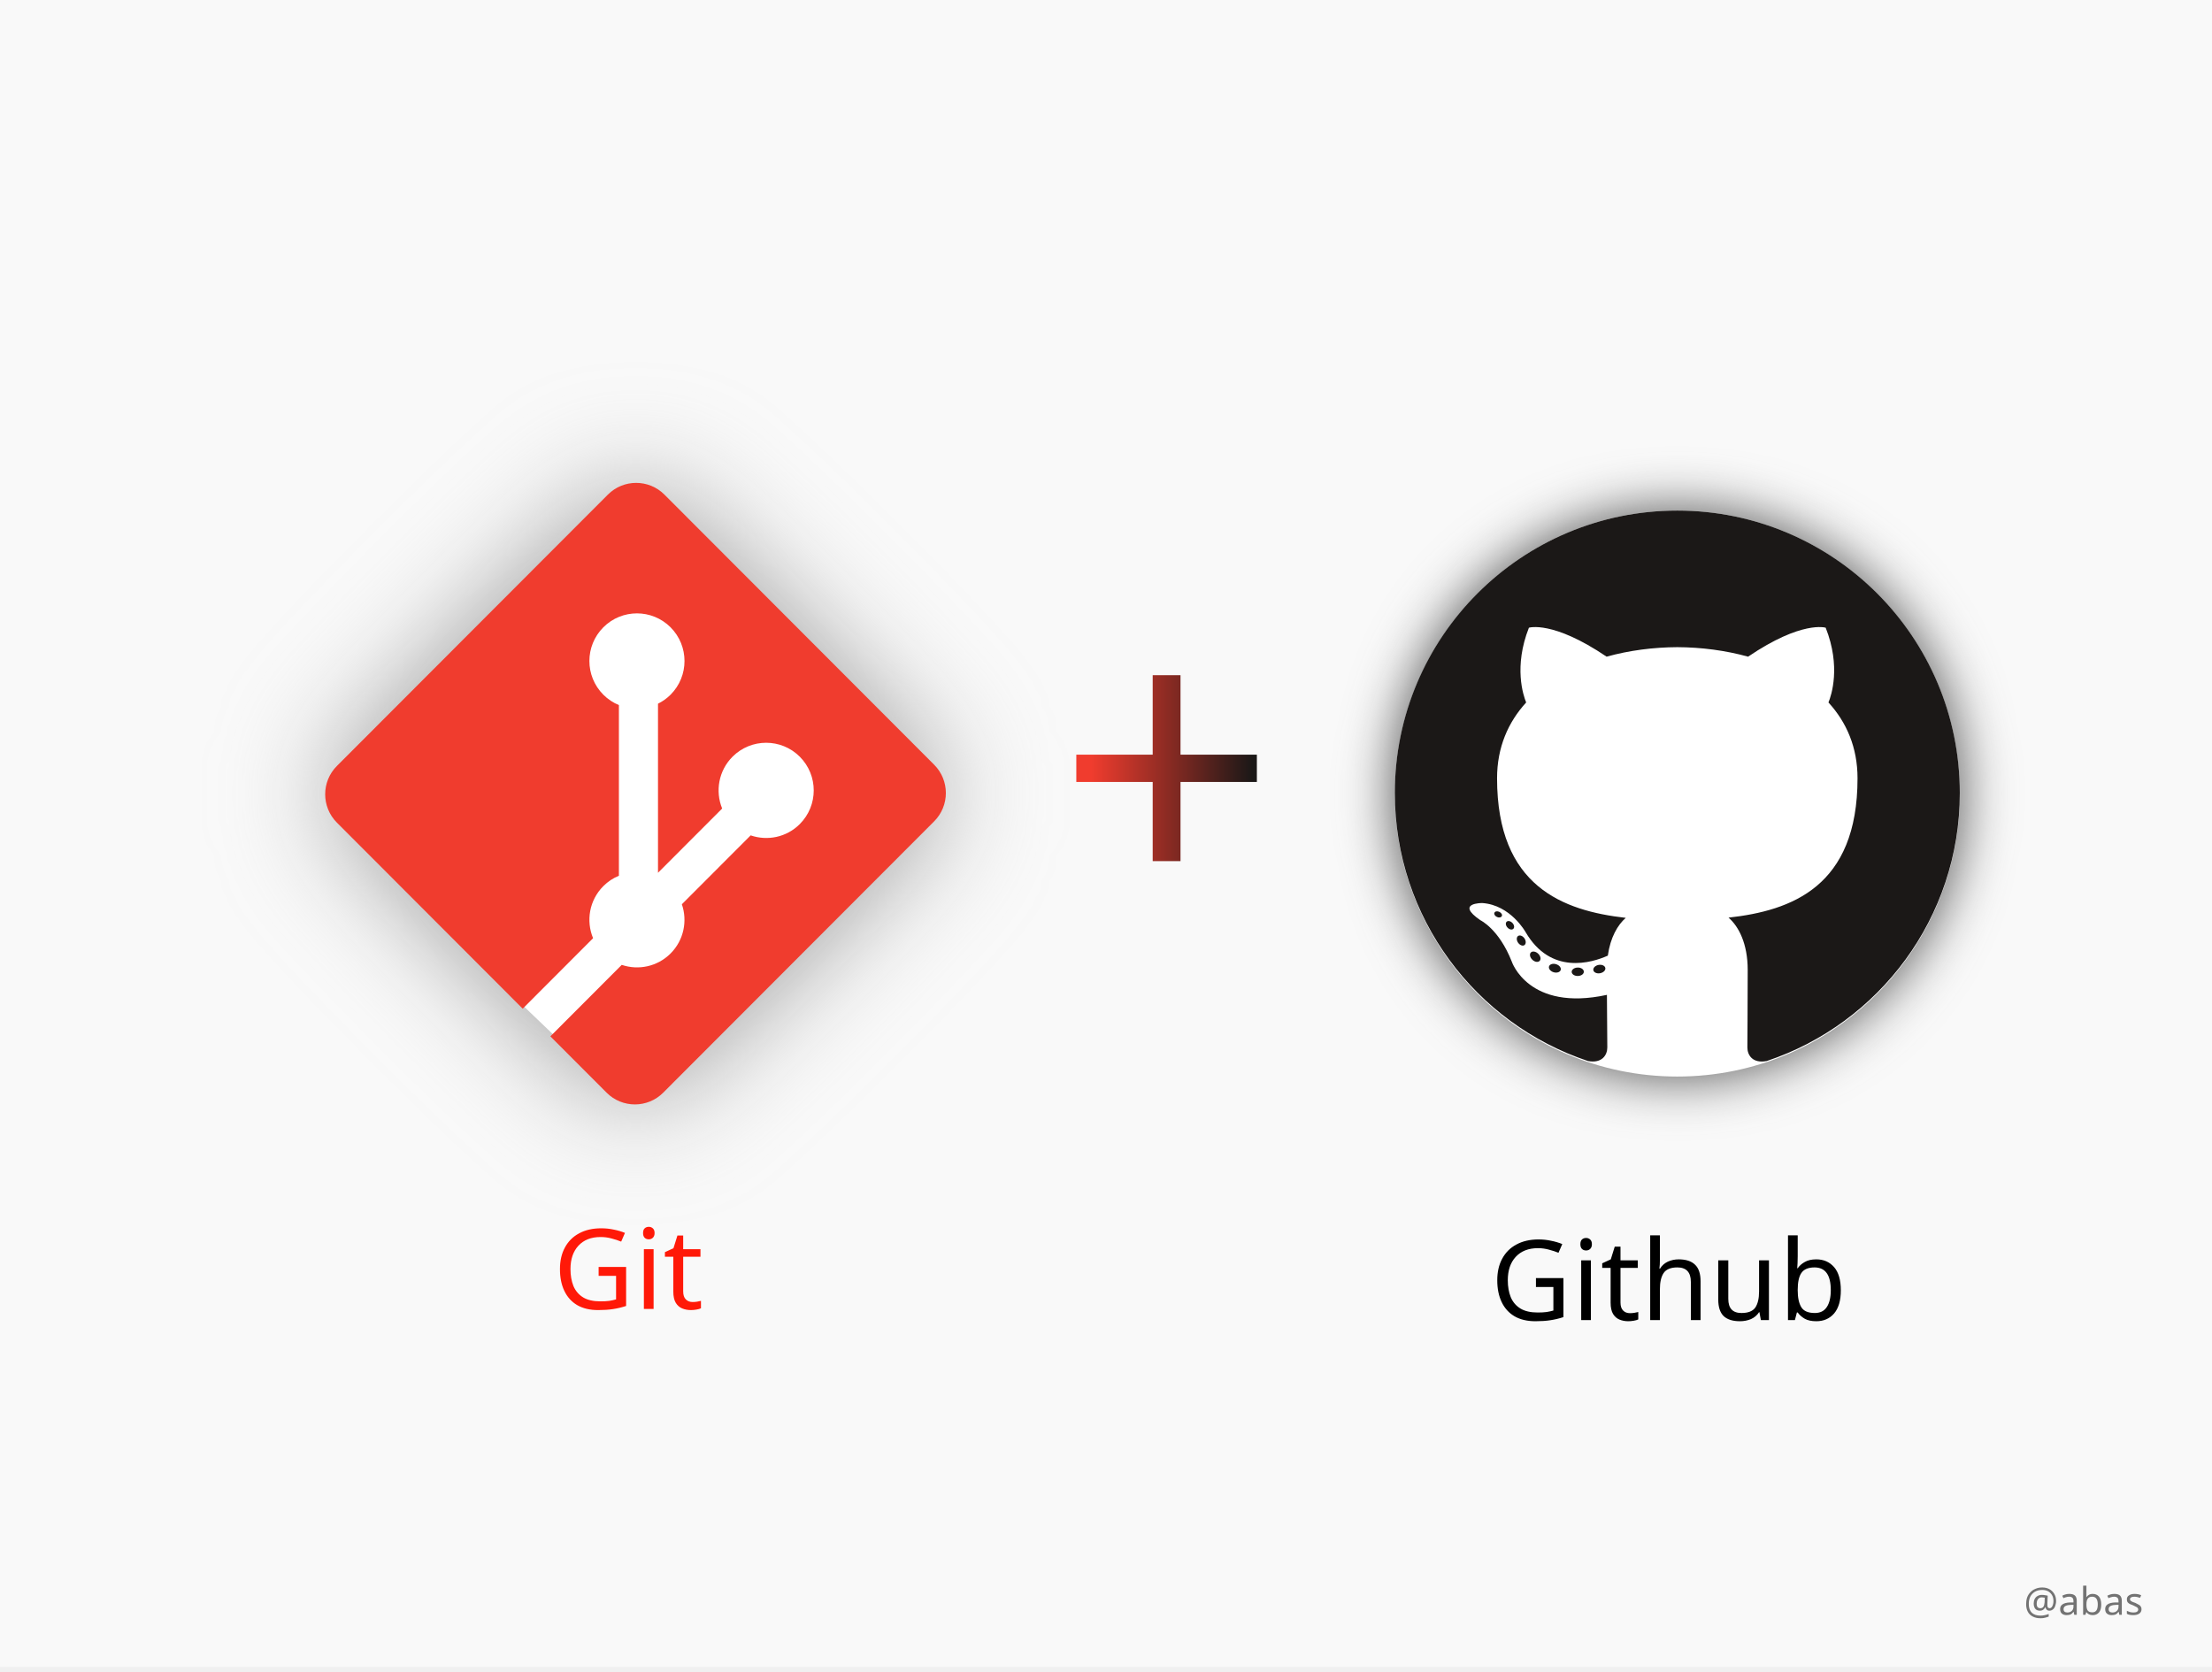
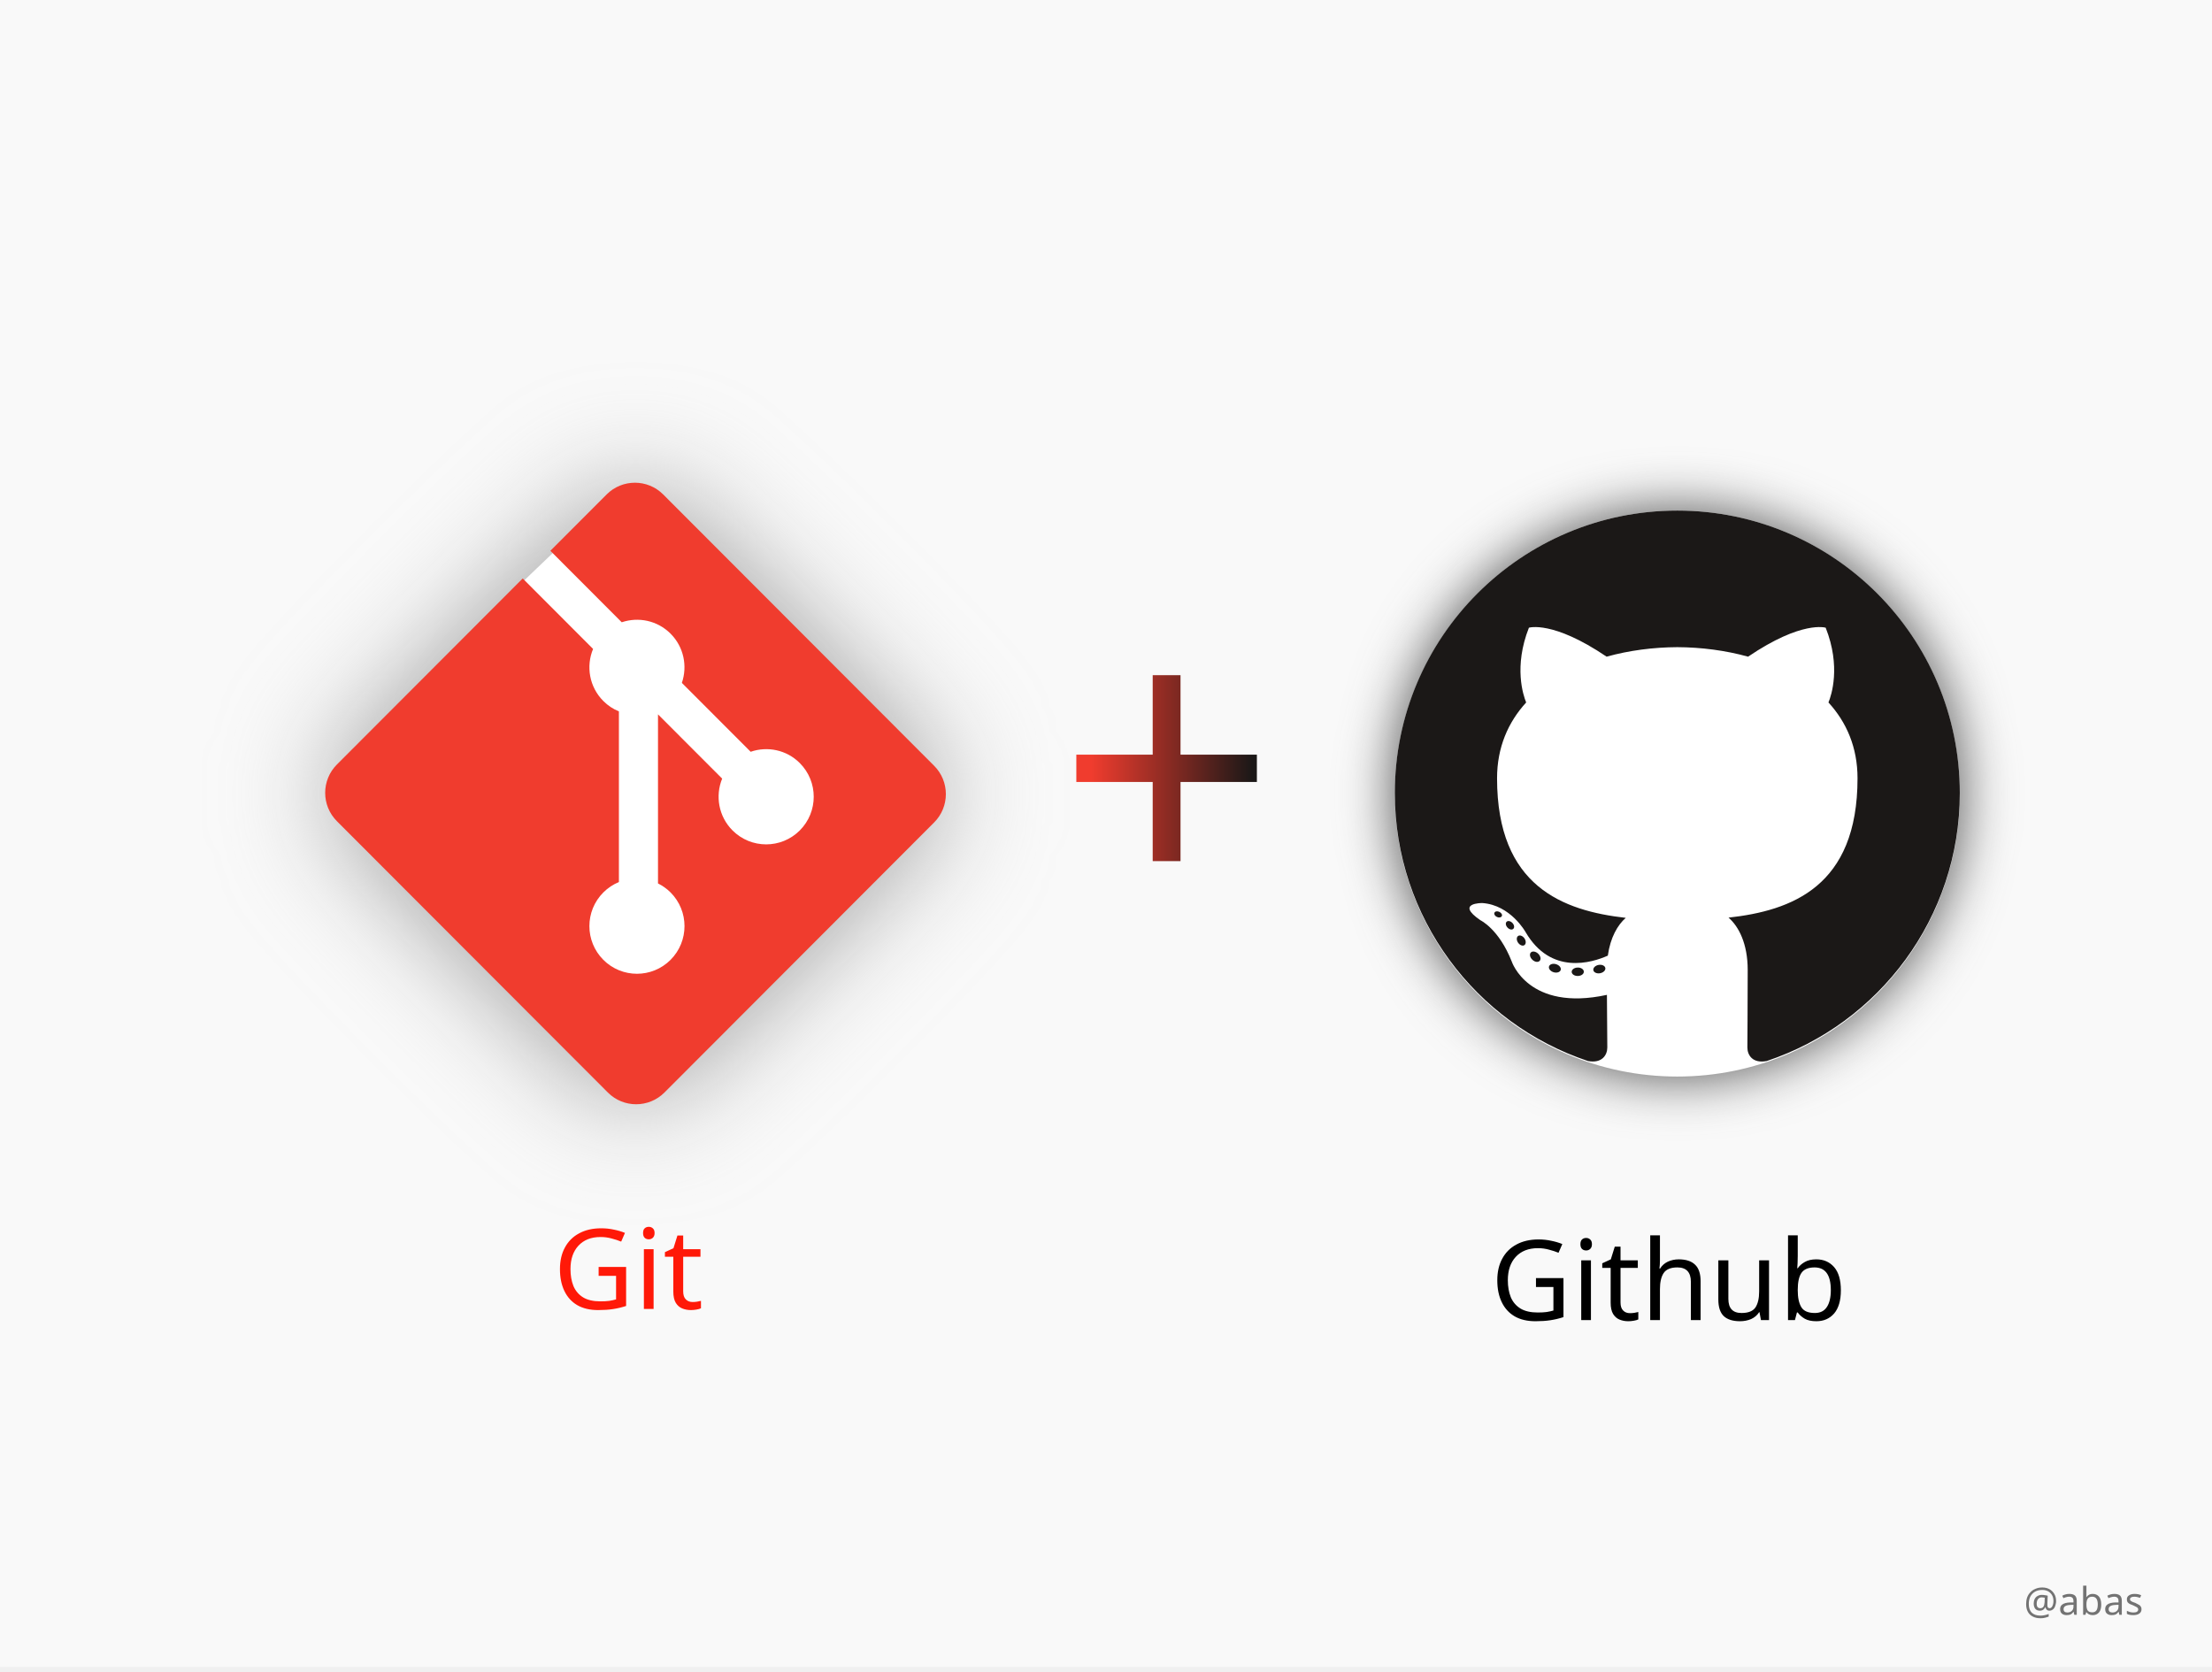
<svg xmlns="http://www.w3.org/2000/svg" xmlns:xlink="http://www.w3.org/1999/xlink" width="793.701" height="600" viewBox="0 0 210 158.75" version="1.1" id="svg8">
  <defs id="defs2">
    <linearGradient id="linearGradient1419">
      <stop style="stop-color:#f03c2e;stop-opacity:1" offset="0" id="stop1415" />
      <stop style="stop-color:#1b1817;stop-opacity:1" offset="1" id="stop1417" />
    </linearGradient>
    <clipPath id="clipPath833" clipPathUnits="userSpaceOnUse">
      <path id="path831" d="M 0,551.986 H 530.973 V 0 H 0 Z" />
    </clipPath>
    <filter style="color-interpolation-filters:sRGB" id="filter2193" x="-0.115" width="1.231" y="-0.115" height="1.23">
      <feGaussianBlur stdDeviation="2.047" id="feGaussianBlur2195" />
    </filter>
    <path d="M0,1173.333 L2000,1173.333 L2000,0 L0,0 L0,1173.333 L0,1173.333 Z" id="path-1" />
    <path d="M0,1173.333 L2000,1173.333 L2000,0 L0,0 L0,1173.333 L0,1173.333 Z" id="path-1-8" />
    <filter style="color-interpolation-filters:sRGB" id="filter1360" x="-0.222" width="1.444" y="-0.222" height="1.444">
      <feGaussianBlur stdDeviation="2.998" id="feGaussianBlur1362" />
    </filter>
-     <linearGradient xlink:href="#linearGradient1419" id="linearGradient1421" x1="110.382" y1="207.197" x2="125.724" y2="207.197" gradientUnits="userSpaceOnUse" />
+     <linearGradient xlink:href="#linearGradient1419" id="linearGradient1421" x1="110.382" y1="207.197" x2="125.724" y2="207.197" gradientUnits="userSpaceOnUse" gradientTransform="translate(-6.801551,7.340058)" />
  </defs>
  <g id="layer1" transform="translate(0,-138.25)">
    <rect style="opacity:1;fill:#f9f9f9;fill-opacity:1;stroke:none;stroke-width:5.392;stroke-linecap:round;stroke-linejoin:round;stroke-miterlimit:4;stroke-dasharray:none;stroke-opacity:1" id="rect3387" width="210.076" height="158.277" x="0" y="138.25" />
    <text xml:space="preserve" style="font-style:normal;font-weight:normal;font-size:3.64px;line-height:125%;font-family:sans-serif;letter-spacing:0px;word-spacing:0px;fill:#1a1a1a;fill-opacity:0.6;stroke:none;stroke-width:0.091px;stroke-linecap:butt;stroke-linejoin:miter;stroke-opacity:1" x="192.136" y="291.578" id="text3385">
      <tspan id="tspan3383" x="192.136" y="291.578" style="fill:#1a1a1a;fill-opacity:0.6;stroke-width:0.091px">@abas</tspan>
    </text>
-     <g id="g1456" transform="translate(-6.801551,7.340058)">
-       <g transform="translate(-9.425082)" id="g1409">
-         <g id="g1368">
-           <path style="opacity:1;fill:#999999;fill-opacity:1;stroke:none;stroke-width:0.265;stroke-linecap:round;stroke-linejoin:round;stroke-miterlimit:4;stroke-dasharray:none;stroke-opacity:1;filter:url(#filter1360)" id="path1186" d="m 75.254,222.525 c -1.039,0 -16.204,-15.164 -16.204,-16.204 0,-1.039 15.164,-16.204 16.204,-16.204 1.039,0 16.204,15.164 16.204,16.204 0,1.039 -15.164,16.204 -16.204,16.204 z" transform="matrix(1.816482,0,0,1.819315,-60.13501,-169.1027)" />
-           <g id="g1306">
-             <path style="opacity:1;fill:#ffffff;fill-opacity:1;stroke:none;stroke-width:0.265;stroke-linecap:round;stroke-linejoin:round;stroke-miterlimit:4;stroke-dasharray:none;stroke-opacity:1" id="path1147" d="m 75.254,222.525 c -1.039,0 -16.204,-15.164 -16.204,-16.204 0,-1.039 15.164,-16.204 16.204,-16.204 1.039,0 16.204,15.164 16.204,16.204 0,1.039 -15.164,16.204 -16.204,16.204 z" transform="matrix(1.816482,0,0,1.819315,-60.13501,-169.1027)" />
-             <path id="path3198" style="fill:#f03c2e;stroke:none;stroke-width:0.115" d="m 104.913,208.897 -25.727,25.767 c -1.481,1.484 -3.884,1.484 -5.367,0 l -5.342,-5.351 6.776,-6.787 c 1.575,0.533 3.381,0.175 4.636,-1.082 1.263,-1.265 1.616,-3.09 1.071,-4.673 l 6.532,-6.541 c 1.581,0.546 3.403,0.193 4.665,-1.073 1.763,-1.766 1.763,-4.628 0,-6.395 -1.765,-1.767 -4.622,-1.767 -6.388,0 -1.326,1.33 -1.654,3.282 -0.982,4.919 l -6.092,6.101 v -16.055 c 0.43,-0.213 0.835,-0.497 1.194,-0.855 1.763,-1.766 1.763,-4.628 0,-6.397 -1.763,-1.766 -4.623,-1.766 -6.385,0 -1.763,1.769 -1.763,4.631 0,6.397 0.436,0.436 0.941,0.766 1.479,0.987 v 16.204 c -0.539,0.221 -1.042,0.548 -1.479,0.987 -1.336,1.337 -1.657,3.301 -0.972,4.944 l -6.681,6.692 -17.641,-17.668 c -1.482,-1.486 -1.482,-3.892 0,-5.377 l 25.728,-25.767 c 1.481,-1.484 3.883,-1.484 5.367,0 l 25.607,25.647 c 1.482,1.485 1.482,3.893 0,5.377" />
-           </g>
+     <g id="g1368" transform="matrix(1,0,0,-1,-16.22663,419.8623)">
+       <path style="opacity:1;fill:#999999;fill-opacity:1;stroke:none;stroke-width:0.265;stroke-linecap:round;stroke-linejoin:round;stroke-miterlimit:4;stroke-dasharray:none;stroke-opacity:1;filter:url(#filter1360)" id="path1186" d="m 75.254,222.525 c -1.039,0 -16.204,-15.164 -16.204,-16.204 0,-1.039 15.164,-16.204 16.204,-16.204 1.039,0 16.204,15.164 16.204,16.204 0,1.039 -15.164,16.204 -16.204,16.204 z" transform="matrix(1.816482,0,0,1.819315,-60.13501,-169.1027)" />
+       <g id="g1306">
+         <path style="opacity:1;fill:#ffffff;fill-opacity:1;stroke:none;stroke-width:0.265;stroke-linecap:round;stroke-linejoin:round;stroke-miterlimit:4;stroke-dasharray:none;stroke-opacity:1" id="path1147" d="m 75.254,222.525 c -1.039,0 -16.204,-15.164 -16.204,-16.204 0,-1.039 15.164,-16.204 16.204,-16.204 1.039,0 16.204,15.164 16.204,16.204 0,1.039 -15.164,16.204 -16.204,16.204 z" transform="matrix(1.816482,0,0,1.819315,-60.13501,-169.1027)" />
+         <path id="path3198" style="fill:#f03c2e;stroke:none;stroke-width:0.115" d="m 104.913,208.897 -25.727,25.767 c -1.481,1.484 -3.884,1.484 -5.367,0 l -5.342,-5.351 6.776,-6.787 c 1.575,0.533 3.381,0.175 4.636,-1.082 1.263,-1.265 1.616,-3.09 1.071,-4.673 l 6.532,-6.541 c 1.581,0.546 3.403,0.193 4.665,-1.073 1.763,-1.766 1.763,-4.628 0,-6.395 -1.765,-1.767 -4.622,-1.767 -6.388,0 -1.326,1.33 -1.654,3.282 -0.982,4.919 l -6.092,6.101 v -16.055 c 0.43,-0.213 0.835,-0.497 1.194,-0.855 1.763,-1.766 1.763,-4.628 0,-6.397 -1.763,-1.766 -4.623,-1.766 -6.385,0 -1.763,1.769 -1.763,4.631 0,6.397 0.436,0.436 0.941,0.766 1.479,0.987 v 16.204 c -0.539,0.221 -1.042,0.548 -1.479,0.987 -1.336,1.337 -1.657,3.301 -0.972,4.944 l -6.681,6.692 -17.641,-17.668 c -1.482,-1.486 -1.482,-3.892 0,-5.377 l 25.728,-25.767 c 1.481,-1.484 3.883,-1.484 5.367,0 l 25.607,25.647 c 1.482,1.485 1.482,3.893 0,5.377" />
+       </g>
+     </g>
+     <text xml:space="preserve" style="font-style:normal;font-weight:normal;font-size:10.583px;line-height:125%;font-family:sans-serif;letter-spacing:0px;word-spacing:0px;fill:#ff1908;fill-opacity:1;stroke:none;stroke-width:0.265px;stroke-linecap:butt;stroke-linejoin:miter;stroke-opacity:1" x="52.52" y="262.536" id="text1372">
+       <tspan id="tspan1370" x="52.52" y="262.536" style="fill:#ff1908;fill-opacity:1;stroke-width:0.265px">Git</tspan>
+     </text>
+     <g id="g2216" transform="matrix(1.258886,0,0,1.258886,95.95332,-60.60173)">
+       <ellipse style="opacity:1;fill:#4d4d4d;fill-opacity:1;stroke:none;stroke-width:2.002;stroke-linecap:round;stroke-linejoin:round;stroke-miterlimit:4;stroke-dasharray:none;stroke-opacity:1;filter:url(#filter2193)" id="ellipse2015" cx="50.271" cy="217.814" rx="21.304" ry="21.344" />
+       <ellipse ry="21.344" rx="21.304" cy="217.814" cx="50.271" id="path1967" style="opacity:1;fill:#ffffff;fill-opacity:1;stroke:none;stroke-width:2.002;stroke-linecap:round;stroke-linejoin:round;stroke-miterlimit:4;stroke-dasharray:none;stroke-opacity:1" />
+       <g transform="translate(-125.8661,37.04167)" id="g1965">
+         <g id="g839" transform="matrix(0.3527778,0,0,-0.3527778,176.1369,159.4279)">
+           <path d="m 0,0 c -33.347,0 -60.388,-27.035 -60.388,-60.388 0,-26.68 17.303,-49.316 41.297,-57.301 3.018,-0.559 4.126,1.31 4.126,2.905 0,1.439 -0.056,6.197 -0.082,11.243 -16.8,-3.653 -20.345,7.125 -20.345,7.125 -2.747,6.979 -6.705,8.836 -6.705,8.836 -5.479,3.748 0.413,3.671 0.413,3.671 6.064,-0.426 9.257,-6.224 9.257,-6.224 5.386,-9.231 14.127,-6.562 17.573,-5.019 0.543,3.902 2.107,6.567 3.834,8.075 -13.413,1.526 -27.513,6.705 -27.513,29.844 0,6.592 2.359,11.98 6.222,16.209 -0.627,1.521 -2.694,7.663 0.586,15.981 0,0 5.071,1.622 16.61,-6.191 4.817,1.338 9.983,2.009 15.115,2.033 5.132,-0.024 10.302,-0.695 15.128,-2.033 11.526,7.813 16.59,6.191 16.59,6.191 3.287,-8.318 1.22,-14.46 0.593,-15.981 3.872,-4.229 6.214,-9.617 6.214,-16.209 0,-23.195 -14.127,-28.301 -27.574,-29.796 2.166,-1.874 4.096,-5.549 4.096,-11.183 0,-8.08 -0.069,-14.583 -0.069,-16.572 0,-1.608 1.086,-3.49 4.147,-2.898 23.982,7.994 41.263,30.622 41.263,57.294 C 60.388,-27.035 33.351,0 0,0" style="fill:#1b1817;fill-opacity:1;fill-rule:evenodd;stroke:none" id="path841" />
        </g>
-         <text xml:space="preserve" style="font-style:normal;font-weight:normal;font-size:10.583px;line-height:125%;font-family:sans-serif;letter-spacing:0px;word-spacing:0px;fill:#ff1908;fill-opacity:1;stroke:none;stroke-width:0.265px;stroke-linecap:butt;stroke-linejoin:miter;stroke-opacity:1" x="68.746" y="255.196" id="text1372">
-           <tspan id="tspan1370" x="68.746" y="255.196" style="fill:#ff1908;fill-opacity:1;stroke-width:0.265px">Git</tspan>
-         </text>
+         <g id="g843" transform="matrix(0.3527778,0,0,-0.3527778,162.9022,190.0148)">
+           <path d="m 0,0 c -0.133,-0.301 -0.605,-0.391 -1.035,-0.185 -0.439,0.198 -0.684,0.607 -0.542,0.908 0.13,0.308 0.602,0.394 1.04,0.188 C -0.099,0.714 0.151,0.301 0,0" style="fill:#1b1817;fill-opacity:1;fill-rule:nonzero;stroke:none" id="path845" />
+         </g>
+         <g id="g847" transform="matrix(0.3527778,0,0,-0.3527778,163.7652,190.9774)">
+           <path d="M 0,0 C -0.288,-0.267 -0.852,-0.143 -1.233,0.279 -1.629,0.7 -1.702,1.264 -1.41,1.534 -1.113,1.801 -0.567,1.676 -0.172,1.255 0.224,0.829 0.301,0.271 0,0" style="fill:#1b1817;fill-opacity:1;fill-rule:nonzero;stroke:none" id="path849" />
+         </g>
+         <g id="g851" transform="matrix(0.3527778,0,0,-0.3527778,164.6052,192.2042)">
+           <path d="M 0,0 C -0.37,-0.258 -0.976,-0.017 -1.35,0.52 -1.72,1.058 -1.72,1.702 -1.341,1.96 -0.967,2.218 -0.37,1.985 0.009,1.453 0.378,0.907 0.378,0.263 0,0" style="fill:#1b1817;fill-opacity:1;fill-rule:nonzero;stroke:none" id="path853" />
+         </g>
+         <g id="g855" transform="matrix(0.3527778,0,0,-0.3527778,165.7558,193.3896)">
+           <path d="M 0,0 C -0.331,-0.365 -1.036,-0.267 -1.552,0.232 -2.08,0.718 -2.227,1.409 -1.896,1.774 -1.56,2.14 -0.851,2.037 -0.331,1.543 0.193,1.057 0.352,0.361 0,0" style="fill:#1b1817;fill-opacity:1;fill-rule:nonzero;stroke:none" id="path857" />
+         </g>
+         <g id="g859" transform="matrix(0.3527778,0,0,-0.3527778,167.3433,194.0779)">
+           <path d="m 0,0 c -0.147,-0.473 -0.825,-0.687 -1.509,-0.486 -0.683,0.207 -1.13,0.76 -0.992,1.238 0.142,0.476 0.824,0.7 1.513,0.485 C -0.306,1.031 0.142,0.481 0,0" style="fill:#1b1817;fill-opacity:1;fill-rule:nonzero;stroke:none" id="path861" />
+         </g>
+         <g id="g863" transform="matrix(0.3527778,0,0,-0.3527778,169.0869,194.2055)">
+           <path d="m 0,0 c 0.017,-0.498 -0.563,-0.911 -1.281,-0.92 -0.722,-0.016 -1.307,0.387 -1.315,0.877 0,0.503 0.568,0.911 1.289,0.924 C -0.589,0.895 0,0.494 0,0" style="fill:#1b1817;fill-opacity:1;fill-rule:nonzero;stroke:none" id="path865" />
+         </g>
+         <g id="g867" transform="matrix(0.3527778,0,0,-0.3527778,170.7092,193.9295)">
+           <path d="m 0,0 c 0.086,-0.485 -0.413,-0.984 -1.126,-1.117 -0.701,-0.129 -1.35,0.172 -1.439,0.653 -0.087,0.498 0.42,0.997 1.121,1.126 C -0.73,0.786 -0.091,0.494 0,0" style="fill:#1b1817;fill-opacity:1;fill-rule:nonzero;stroke:none" id="path869" />
+         </g>
      </g>
-       <g transform="translate(23.1458)" id="g1400">
-         <g id="g2216" transform="matrix(1.258886,0,0,1.258886,79.60906,-67.94178)">
-           <ellipse style="opacity:1;fill:#4d4d4d;fill-opacity:1;stroke:none;stroke-width:2.002;stroke-linecap:round;stroke-linejoin:round;stroke-miterlimit:4;stroke-dasharray:none;stroke-opacity:1;filter:url(#filter2193)" id="ellipse2015" cx="50.271" cy="217.814" rx="21.304" ry="21.344" />
-           <ellipse ry="21.344" rx="21.304" cy="217.814" cx="50.271" id="path1967" style="opacity:1;fill:#ffffff;fill-opacity:1;stroke:none;stroke-width:2.002;stroke-linecap:round;stroke-linejoin:round;stroke-miterlimit:4;stroke-dasharray:none;stroke-opacity:1" />
-           <g transform="translate(-125.8661,37.04167)" id="g1965">
-             <g id="g839" transform="matrix(0.3527778,0,0,-0.3527778,176.1369,159.4279)">
-               <path d="m 0,0 c -33.347,0 -60.388,-27.035 -60.388,-60.388 0,-26.68 17.303,-49.316 41.297,-57.301 3.018,-0.559 4.126,1.31 4.126,2.905 0,1.439 -0.056,6.197 -0.082,11.243 -16.8,-3.653 -20.345,7.125 -20.345,7.125 -2.747,6.979 -6.705,8.836 -6.705,8.836 -5.479,3.748 0.413,3.671 0.413,3.671 6.064,-0.426 9.257,-6.224 9.257,-6.224 5.386,-9.231 14.127,-6.562 17.573,-5.019 0.543,3.902 2.107,6.567 3.834,8.075 -13.413,1.526 -27.513,6.705 -27.513,29.844 0,6.592 2.359,11.98 6.222,16.209 -0.627,1.521 -2.694,7.663 0.586,15.981 0,0 5.071,1.622 16.61,-6.191 4.817,1.338 9.983,2.009 15.115,2.033 5.132,-0.024 10.302,-0.695 15.128,-2.033 11.526,7.813 16.59,6.191 16.59,6.191 3.287,-8.318 1.22,-14.46 0.593,-15.981 3.872,-4.229 6.214,-9.617 6.214,-16.209 0,-23.195 -14.127,-28.301 -27.574,-29.796 2.166,-1.874 4.096,-5.549 4.096,-11.183 0,-8.08 -0.069,-14.583 -0.069,-16.572 0,-1.608 1.086,-3.49 4.147,-2.898 23.982,7.994 41.263,30.622 41.263,57.294 C 60.388,-27.035 33.351,0 0,0" style="fill:#1b1817;fill-opacity:1;fill-rule:evenodd;stroke:none" id="path841" />
-             </g>
-             <g id="g843" transform="matrix(0.3527778,0,0,-0.3527778,162.9022,190.0148)">
-               <path d="m 0,0 c -0.133,-0.301 -0.605,-0.391 -1.035,-0.185 -0.439,0.198 -0.684,0.607 -0.542,0.908 0.13,0.308 0.602,0.394 1.04,0.188 C -0.099,0.714 0.151,0.301 0,0" style="fill:#1b1817;fill-opacity:1;fill-rule:nonzero;stroke:none" id="path845" />
-             </g>
-             <g id="g847" transform="matrix(0.3527778,0,0,-0.3527778,163.7652,190.9774)">
-               <path d="M 0,0 C -0.288,-0.267 -0.852,-0.143 -1.233,0.279 -1.629,0.7 -1.702,1.264 -1.41,1.534 -1.113,1.801 -0.567,1.676 -0.172,1.255 0.224,0.829 0.301,0.271 0,0" style="fill:#1b1817;fill-opacity:1;fill-rule:nonzero;stroke:none" id="path849" />
-             </g>
-             <g id="g851" transform="matrix(0.3527778,0,0,-0.3527778,164.6052,192.2042)">
-               <path d="M 0,0 C -0.37,-0.258 -0.976,-0.017 -1.35,0.52 -1.72,1.058 -1.72,1.702 -1.341,1.96 -0.967,2.218 -0.37,1.985 0.009,1.453 0.378,0.907 0.378,0.263 0,0" style="fill:#1b1817;fill-opacity:1;fill-rule:nonzero;stroke:none" id="path853" />
-             </g>
-             <g id="g855" transform="matrix(0.3527778,0,0,-0.3527778,165.7558,193.3896)">
-               <path d="M 0,0 C -0.331,-0.365 -1.036,-0.267 -1.552,0.232 -2.08,0.718 -2.227,1.409 -1.896,1.774 -1.56,2.14 -0.851,2.037 -0.331,1.543 0.193,1.057 0.352,0.361 0,0" style="fill:#1b1817;fill-opacity:1;fill-rule:nonzero;stroke:none" id="path857" />
-             </g>
-             <g id="g859" transform="matrix(0.3527778,0,0,-0.3527778,167.3433,194.0779)">
-               <path d="m 0,0 c -0.147,-0.473 -0.825,-0.687 -1.509,-0.486 -0.683,0.207 -1.13,0.76 -0.992,1.238 0.142,0.476 0.824,0.7 1.513,0.485 C -0.306,1.031 0.142,0.481 0,0" style="fill:#1b1817;fill-opacity:1;fill-rule:nonzero;stroke:none" id="path861" />
-             </g>
-             <g id="g863" transform="matrix(0.3527778,0,0,-0.3527778,169.0869,194.2055)">
-               <path d="m 0,0 c 0.017,-0.498 -0.563,-0.911 -1.281,-0.92 -0.722,-0.016 -1.307,0.387 -1.315,0.877 0,0.503 0.568,0.911 1.289,0.924 C -0.589,0.895 0,0.494 0,0" style="fill:#1b1817;fill-opacity:1;fill-rule:nonzero;stroke:none" id="path865" />
-             </g>
-             <g id="g867" transform="matrix(0.3527778,0,0,-0.3527778,170.7092,193.9295)">
-               <path d="m 0,0 c 0.086,-0.485 -0.413,-0.984 -1.126,-1.117 -0.701,-0.129 -1.35,0.172 -1.439,0.653 -0.087,0.498 0.42,0.997 1.121,1.126 C -0.73,0.786 -0.091,0.494 0,0" style="fill:#1b1817;fill-opacity:1;fill-rule:nonzero;stroke:none" id="path869" />
-             </g>
-           </g>
-         </g>
-         <text xml:space="preserve" style="font-style:normal;font-weight:normal;font-size:10.583px;line-height:125%;font-family:sans-serif;letter-spacing:0px;word-spacing:0px;fill:#000000;fill-opacity:1;stroke:none;stroke-width:0.265px;stroke-linecap:butt;stroke-linejoin:miter;stroke-opacity:1" x="125.162" y="256.254" id="text1376">
-           <tspan id="tspan1374" x="125.162" y="256.254" style="stroke-width:0.265px">Github</tspan>
-         </text>
-       </g>
-       <text id="text1413" y="216.725" x="107.156" style="font-style:normal;font-variant:normal;font-weight:normal;font-stretch:normal;font-size:36.483px;line-height:125%;font-family:'Abyssinica SIL';-inkscape-font-specification:'Abyssinica SIL, Normal';font-variant-ligatures:normal;font-variant-caps:normal;font-variant-numeric:normal;font-feature-settings:normal;text-align:start;letter-spacing:0px;word-spacing:0px;writing-mode:lr-tb;text-anchor:start;fill:url(#linearGradient1421);fill-opacity:1;stroke:none;stroke-width:0.912px;stroke-linecap:butt;stroke-linejoin:miter;stroke-opacity:1" xml:space="preserve">
-         <tspan style="font-style:normal;font-variant:normal;font-weight:normal;font-stretch:normal;font-size:36.483px;font-family:'Abyssinica SIL';-inkscape-font-specification:'Abyssinica SIL, Normal';font-variant-ligatures:normal;font-variant-caps:normal;font-variant-numeric:normal;font-feature-settings:normal;text-align:start;writing-mode:lr-tb;text-anchor:start;fill:url(#linearGradient1421);fill-opacity:1;stroke-width:0.912px" y="216.725" x="107.156" id="tspan1411">+</tspan>
-       </text>
    </g>
+     <text xml:space="preserve" style="font-style:normal;font-weight:normal;font-size:10.583px;line-height:125%;font-family:sans-serif;letter-spacing:0px;word-spacing:0px;fill:#000000;fill-opacity:1;stroke:none;stroke-width:0.265px;stroke-linecap:butt;stroke-linejoin:miter;stroke-opacity:1" x="141.506" y="263.594" id="text1376">
+       <tspan id="tspan1374" x="141.506" y="263.594" style="stroke-width:0.265px">Github</tspan>
+     </text>
+     <text xml:space="preserve" style="font-style:normal;font-variant:normal;font-weight:normal;font-stretch:normal;font-size:36.483px;line-height:125%;font-family:'Abyssinica SIL';-inkscape-font-specification:'Abyssinica SIL, Normal';font-variant-ligatures:normal;font-variant-caps:normal;font-variant-numeric:normal;font-feature-settings:normal;text-align:start;letter-spacing:0px;word-spacing:0px;writing-mode:lr-tb;text-anchor:start;fill:url(#linearGradient1421);fill-opacity:1;stroke:none;stroke-width:0.912px;stroke-linecap:butt;stroke-linejoin:miter;stroke-opacity:1" x="100.355" y="224.065" id="text1413">
+       <tspan id="tspan1411" x="100.355" y="224.065" style="font-style:normal;font-variant:normal;font-weight:normal;font-stretch:normal;font-size:36.483px;font-family:'Abyssinica SIL';-inkscape-font-specification:'Abyssinica SIL, Normal';font-variant-ligatures:normal;font-variant-caps:normal;font-variant-numeric:normal;font-feature-settings:normal;text-align:start;writing-mode:lr-tb;text-anchor:start;fill:url(#linearGradient1421);fill-opacity:1;stroke-width:0.912px">+</tspan>
+     </text>
  </g>
</svg>
